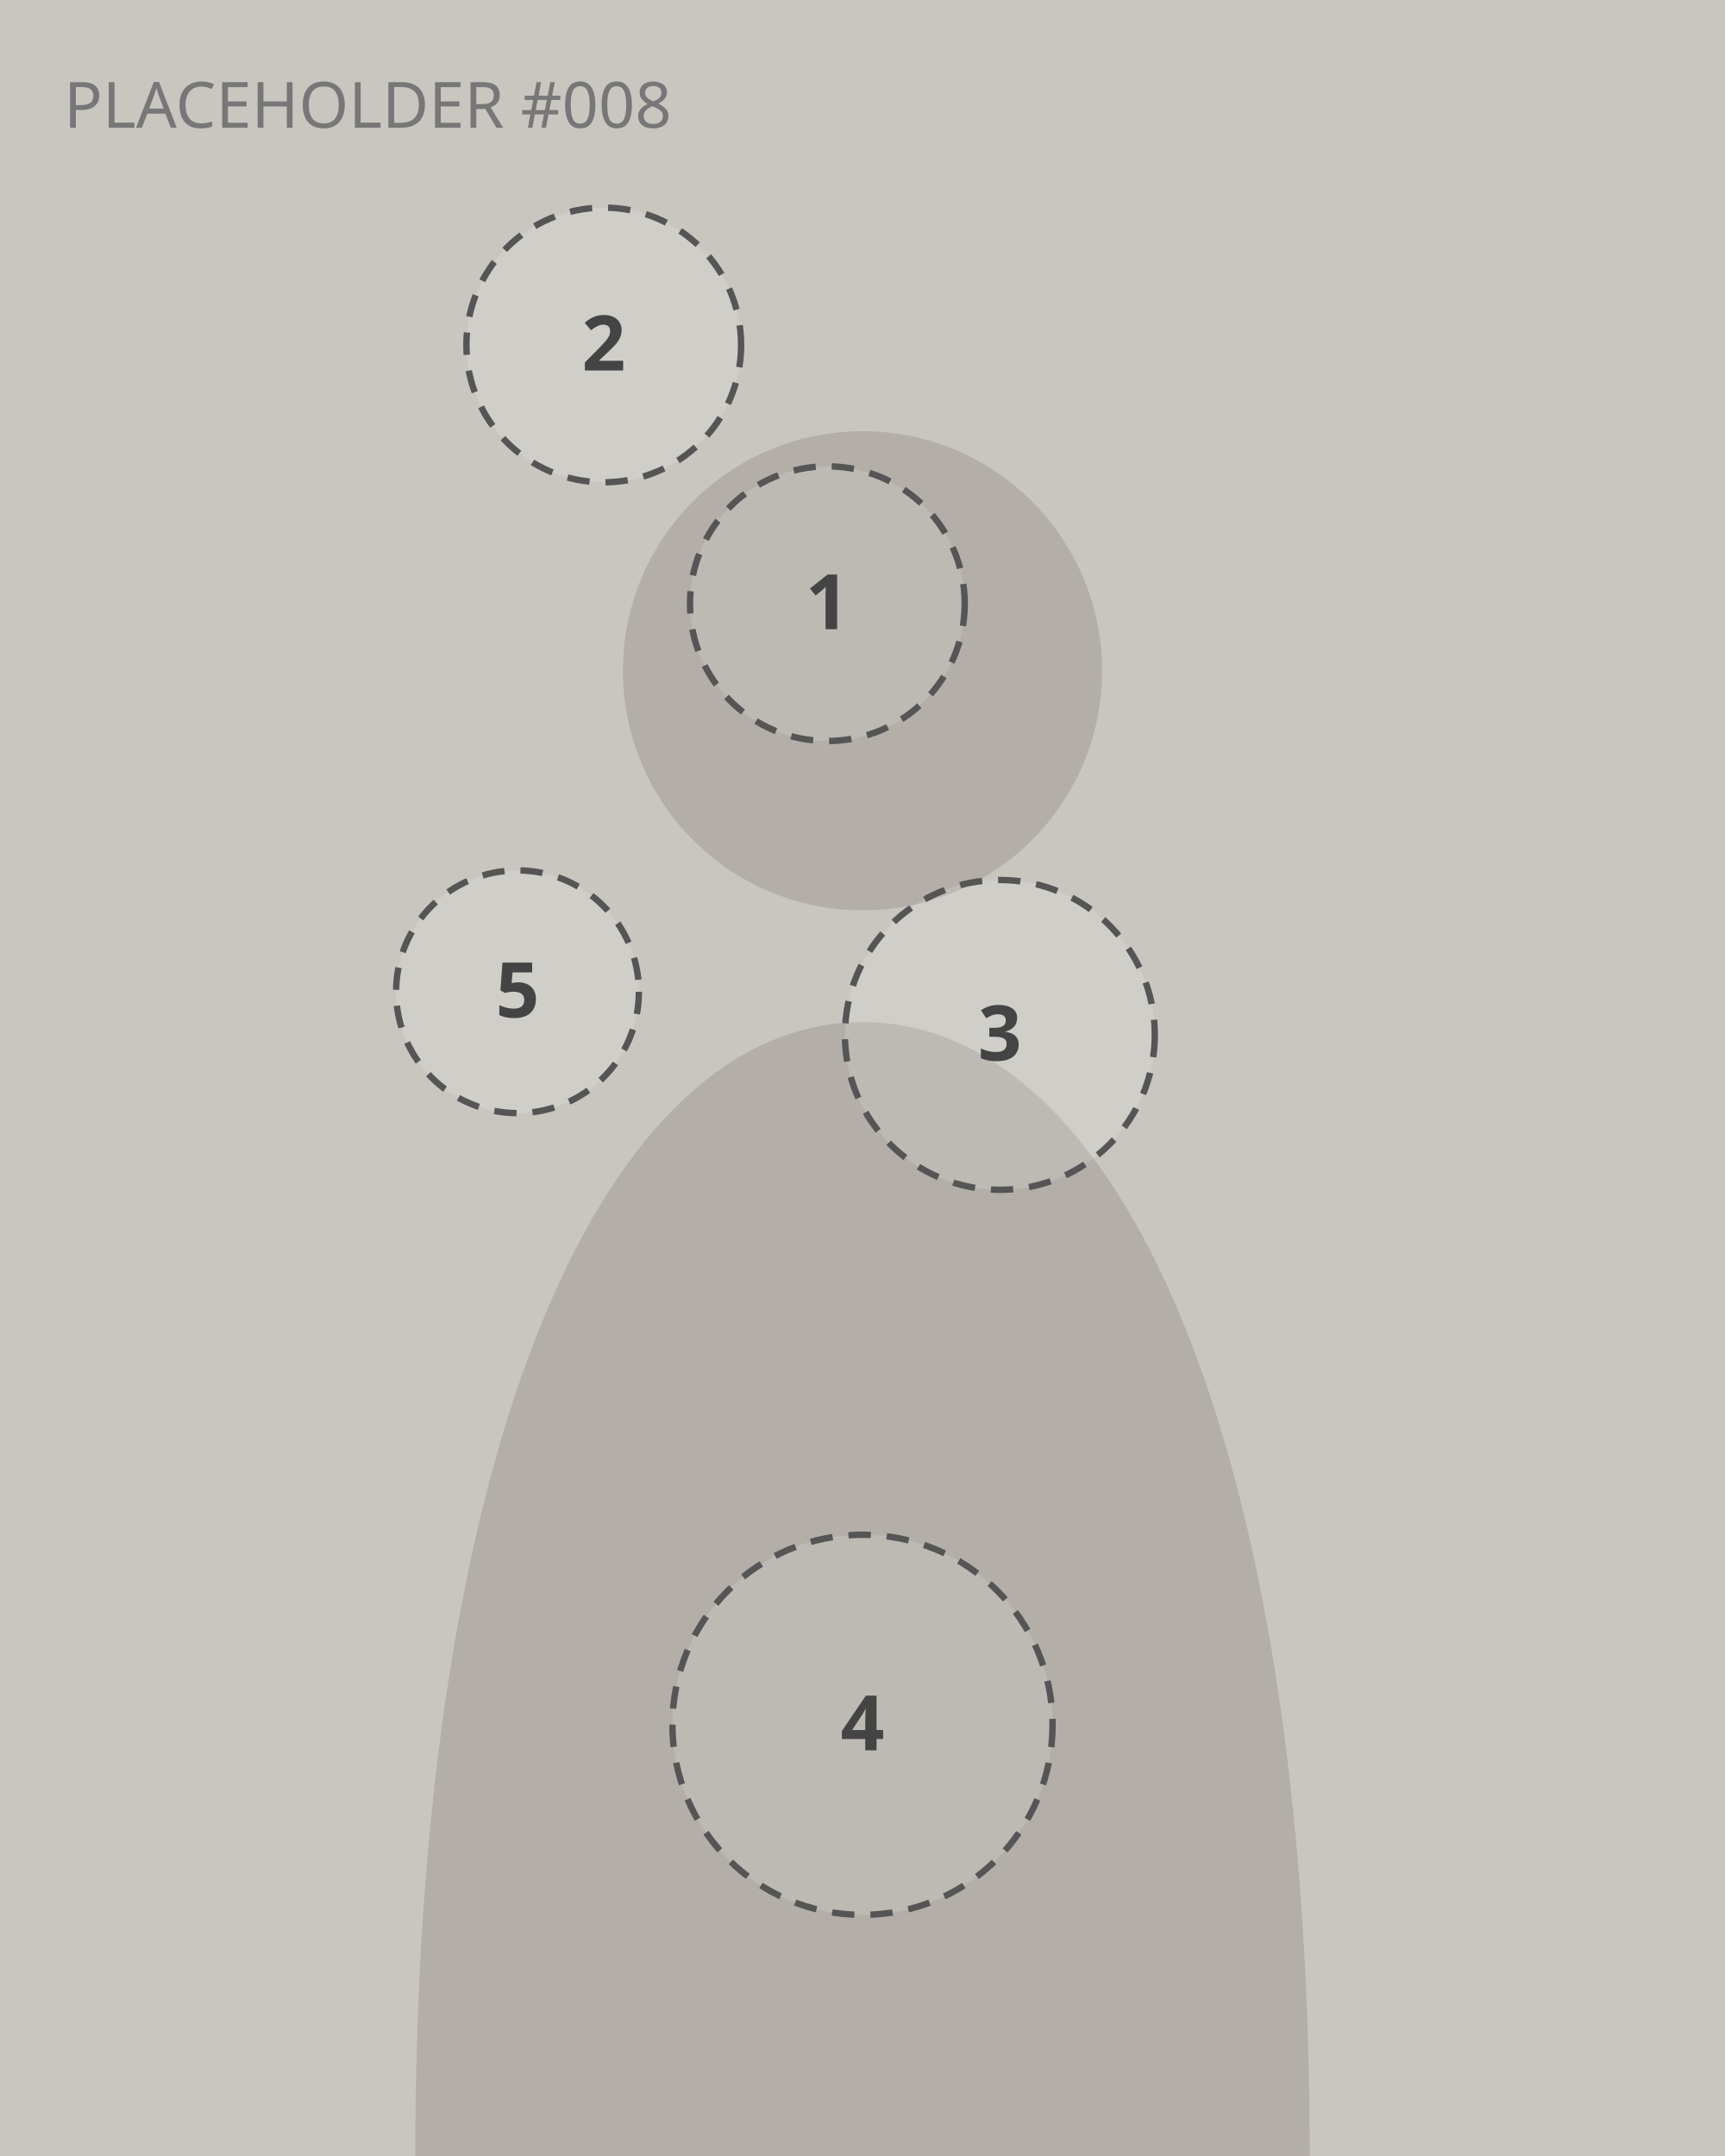
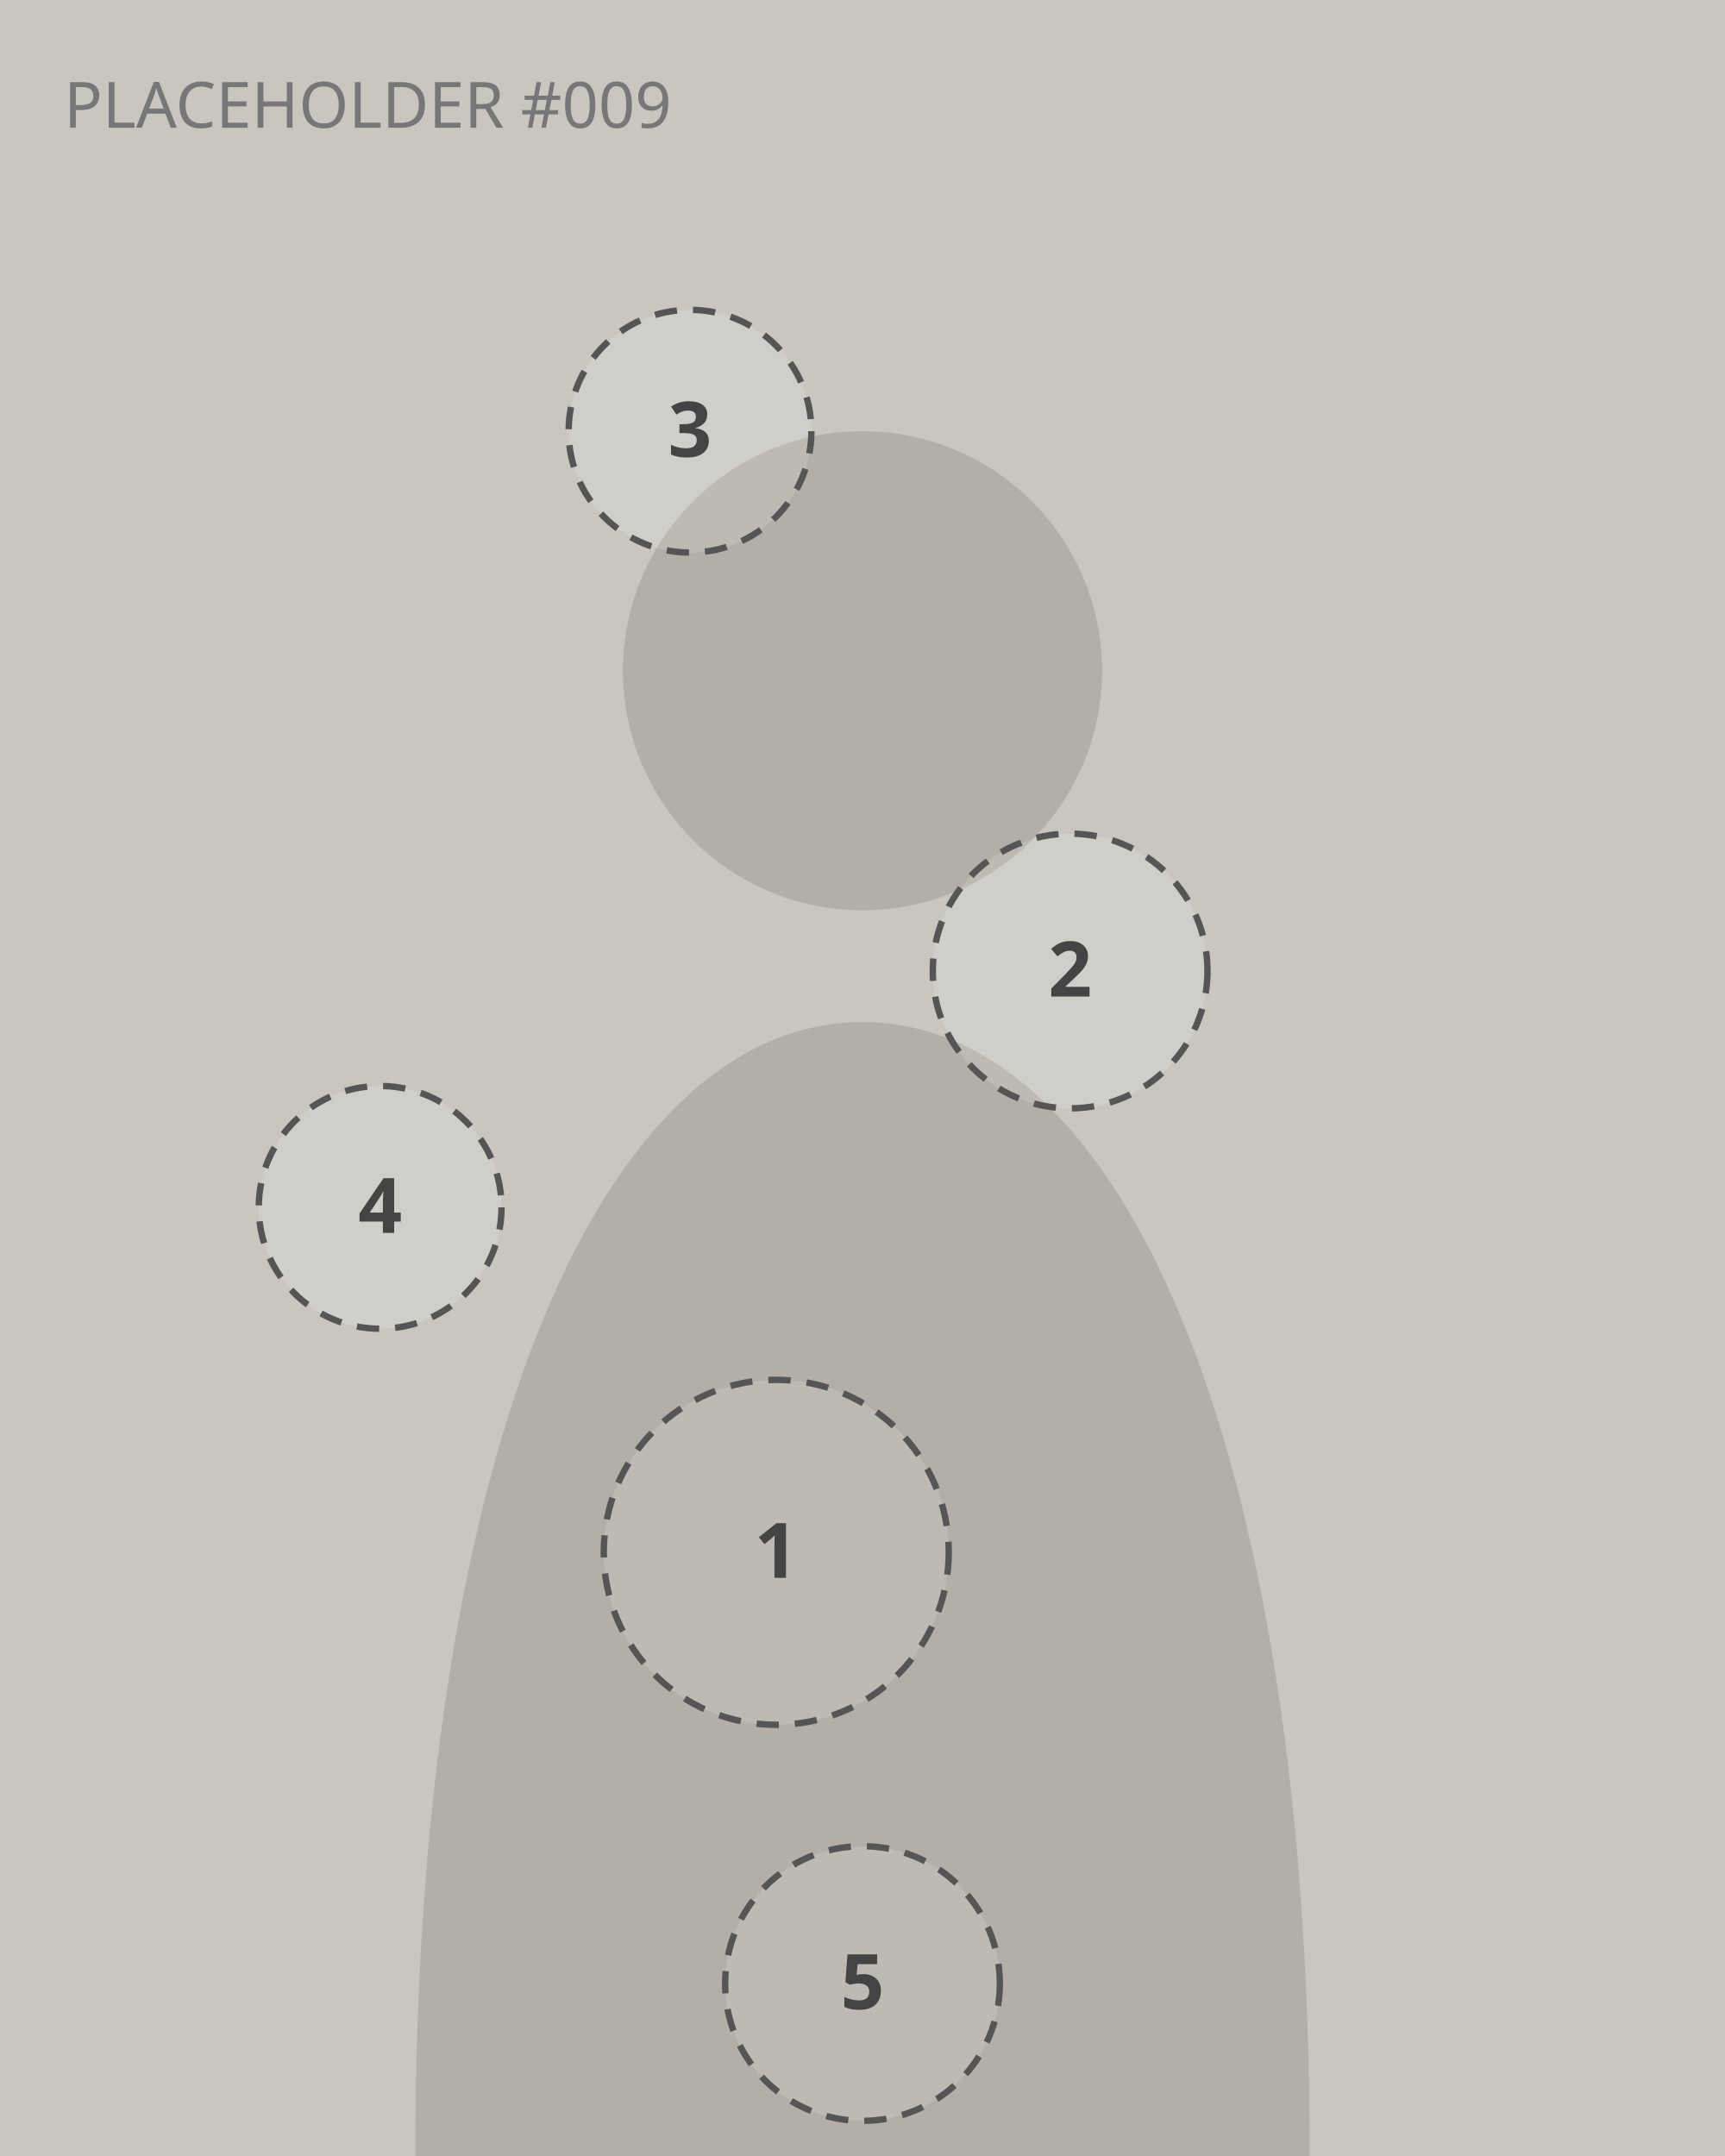
<svg xmlns="http://www.w3.org/2000/svg" viewBox="0 0 1080 1350" width="1080" height="1350">
  <rect width="1080" height="1350" fill="#c9c6c0" />
  <circle cx="540" cy="420" r="150" fill="#b3afa8" />
  <path d="M260 1350 C260 900 380 640 540 640 C700 640 820 900 820 1350 Z" fill="#b3afa8" />
-   <text x="40" y="80" font-size="40" fill="#777" font-family="sans-serif">PLACEHOLDER #008</text>
-   <circle cx="518" cy="378" r="86" fill="#ffffff22" stroke="#555" stroke-width="4" stroke-dasharray="14 10" />
-   <text x="518" y="394" font-size="48" text-anchor="middle" fill="#444" font-family="sans-serif" font-weight="700">1</text>
-   <circle cx="378" cy="216" r="86" fill="#ffffff22" stroke="#555" stroke-width="4" stroke-dasharray="14 10" />
-   <text x="378" y="232" font-size="48" text-anchor="middle" fill="#444" font-family="sans-serif" font-weight="700">2</text>
-   <circle cx="626" cy="648" r="97" fill="#ffffff22" stroke="#555" stroke-width="4" stroke-dasharray="14 10" />
-   <text x="626" y="664" font-size="48" text-anchor="middle" fill="#444" font-family="sans-serif" font-weight="700">3</text>
-   <circle cx="540" cy="1080" r="119" fill="#ffffff22" stroke="#555" stroke-width="4" stroke-dasharray="14 10" />
-   <text x="540" y="1096" font-size="48" text-anchor="middle" fill="#444" font-family="sans-serif" font-weight="700">4</text>
-   <circle cx="324" cy="621" r="76" fill="#ffffff22" stroke="#555" stroke-width="4" stroke-dasharray="14 10" />
-   <text x="324" y="637" font-size="48" text-anchor="middle" fill="#444" font-family="sans-serif" font-weight="700">5</text>
+   <text x="40" y="80" font-size="40" fill="#777" font-family="sans-serif">PLACEHOLDER #009</text>
+   <circle cx="486" cy="972" r="108" fill="#ffffff22" stroke="#555" stroke-width="4" stroke-dasharray="14 10" />
+   <text x="486" y="988" font-size="48" text-anchor="middle" fill="#444" font-family="sans-serif" font-weight="700">1</text>
+   <circle cx="670" cy="608" r="86" fill="#ffffff22" stroke="#555" stroke-width="4" stroke-dasharray="14 10" />
+   <text x="670" y="624" font-size="48" text-anchor="middle" fill="#444" font-family="sans-serif" font-weight="700">2</text>
+   <circle cx="432" cy="270" r="76" fill="#ffffff22" stroke="#555" stroke-width="4" stroke-dasharray="14 10" />
+   <text x="432" y="286" font-size="48" text-anchor="middle" fill="#444" font-family="sans-serif" font-weight="700">3</text>
+   <circle cx="238" cy="756" r="76" fill="#ffffff22" stroke="#555" stroke-width="4" stroke-dasharray="14 10" />
+   <text x="238" y="772" font-size="48" text-anchor="middle" fill="#444" font-family="sans-serif" font-weight="700">4</text>
+   <circle cx="540" cy="1242" r="86" fill="#ffffff22" stroke="#555" stroke-width="4" stroke-dasharray="14 10" />
+   <text x="540" y="1258" font-size="48" text-anchor="middle" fill="#444" font-family="sans-serif" font-weight="700">5</text>
</svg>
